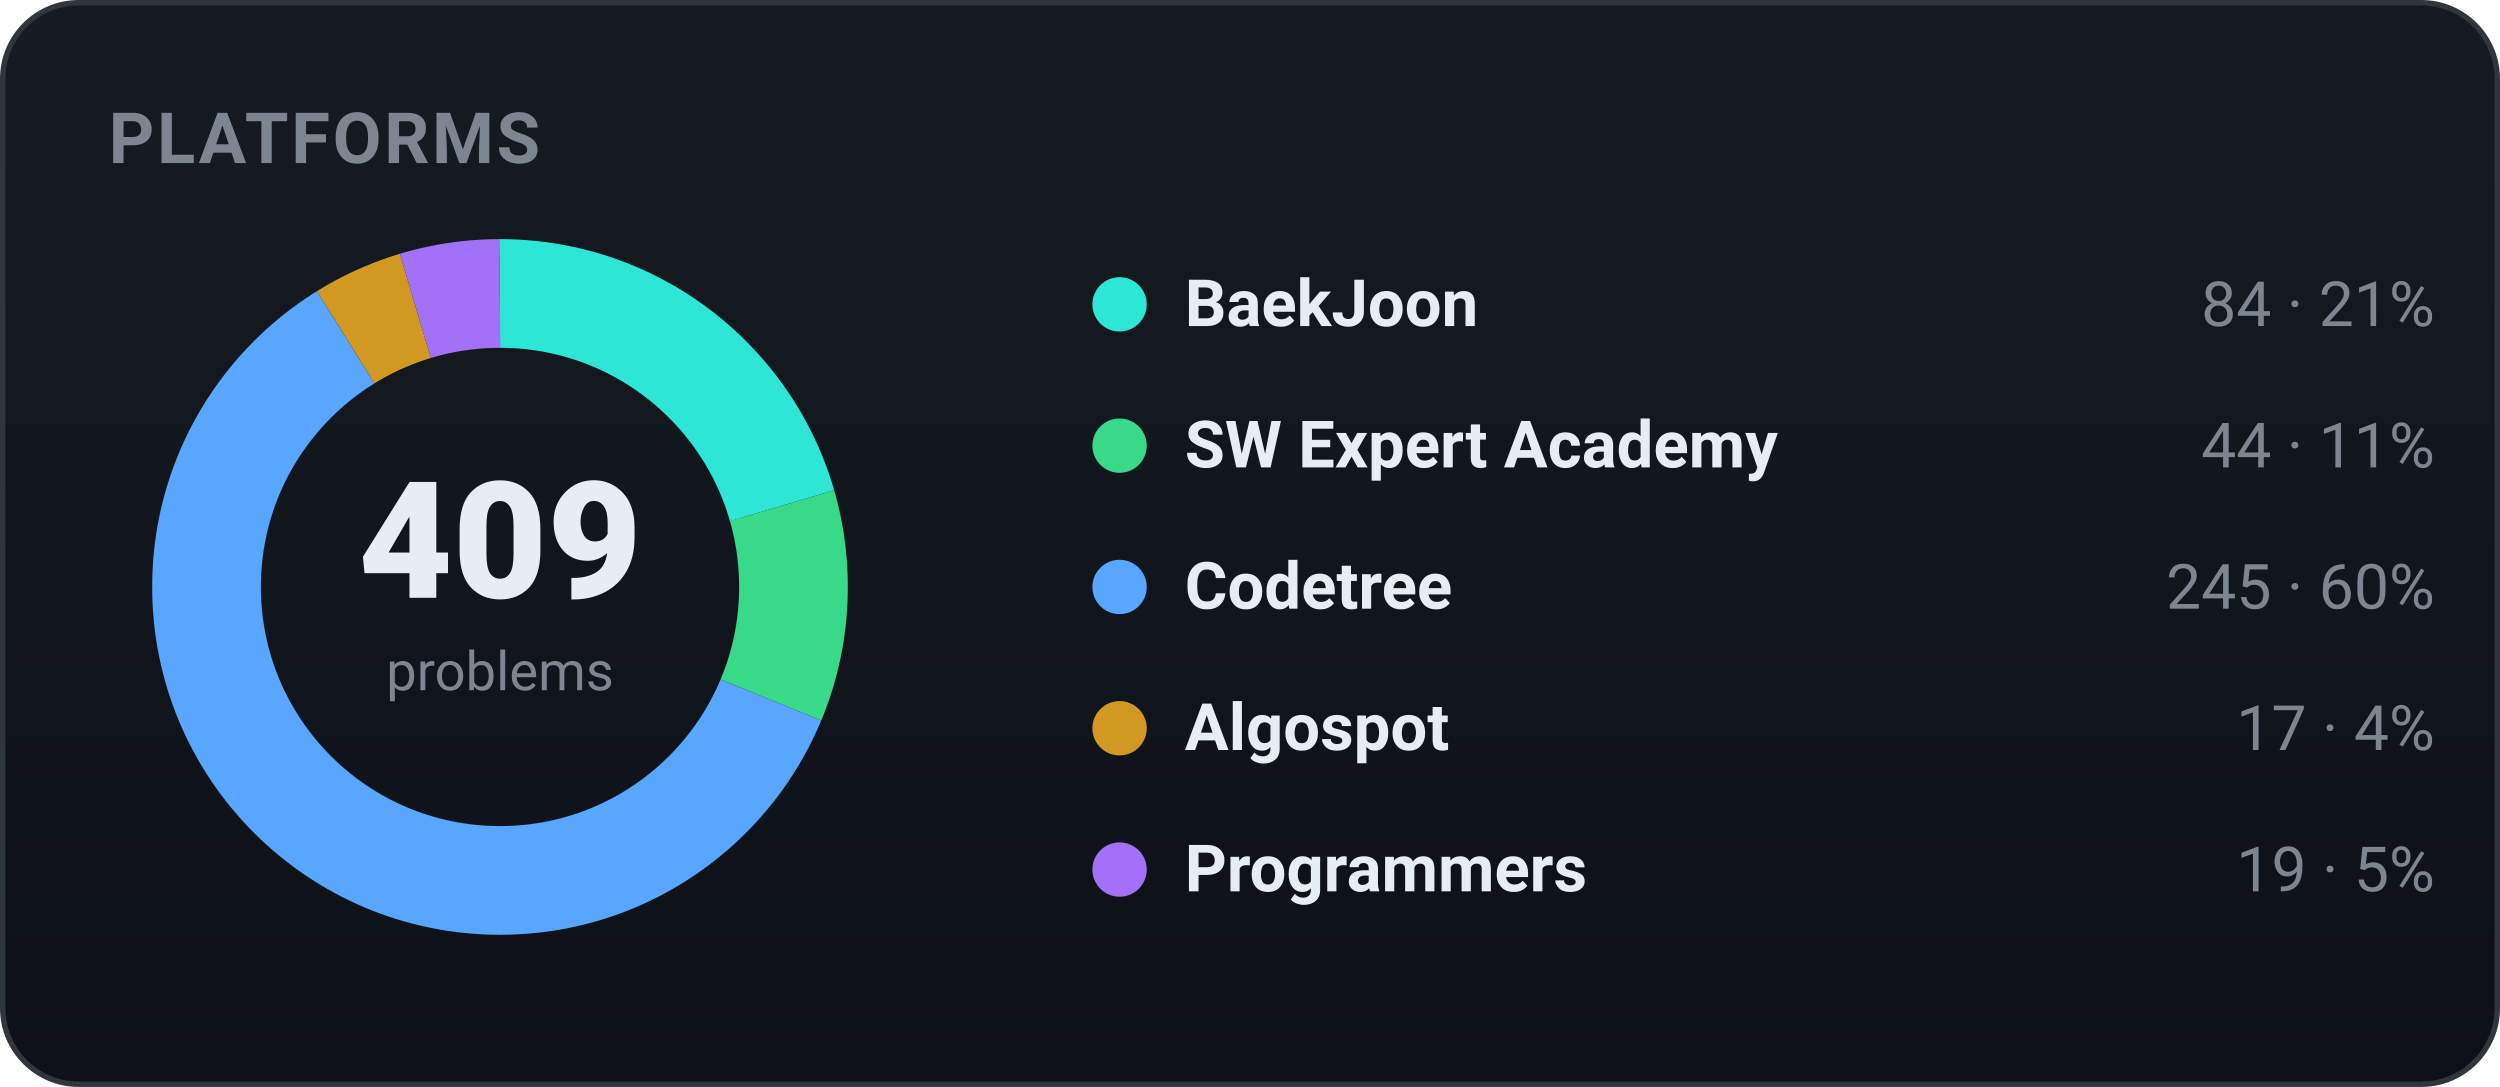
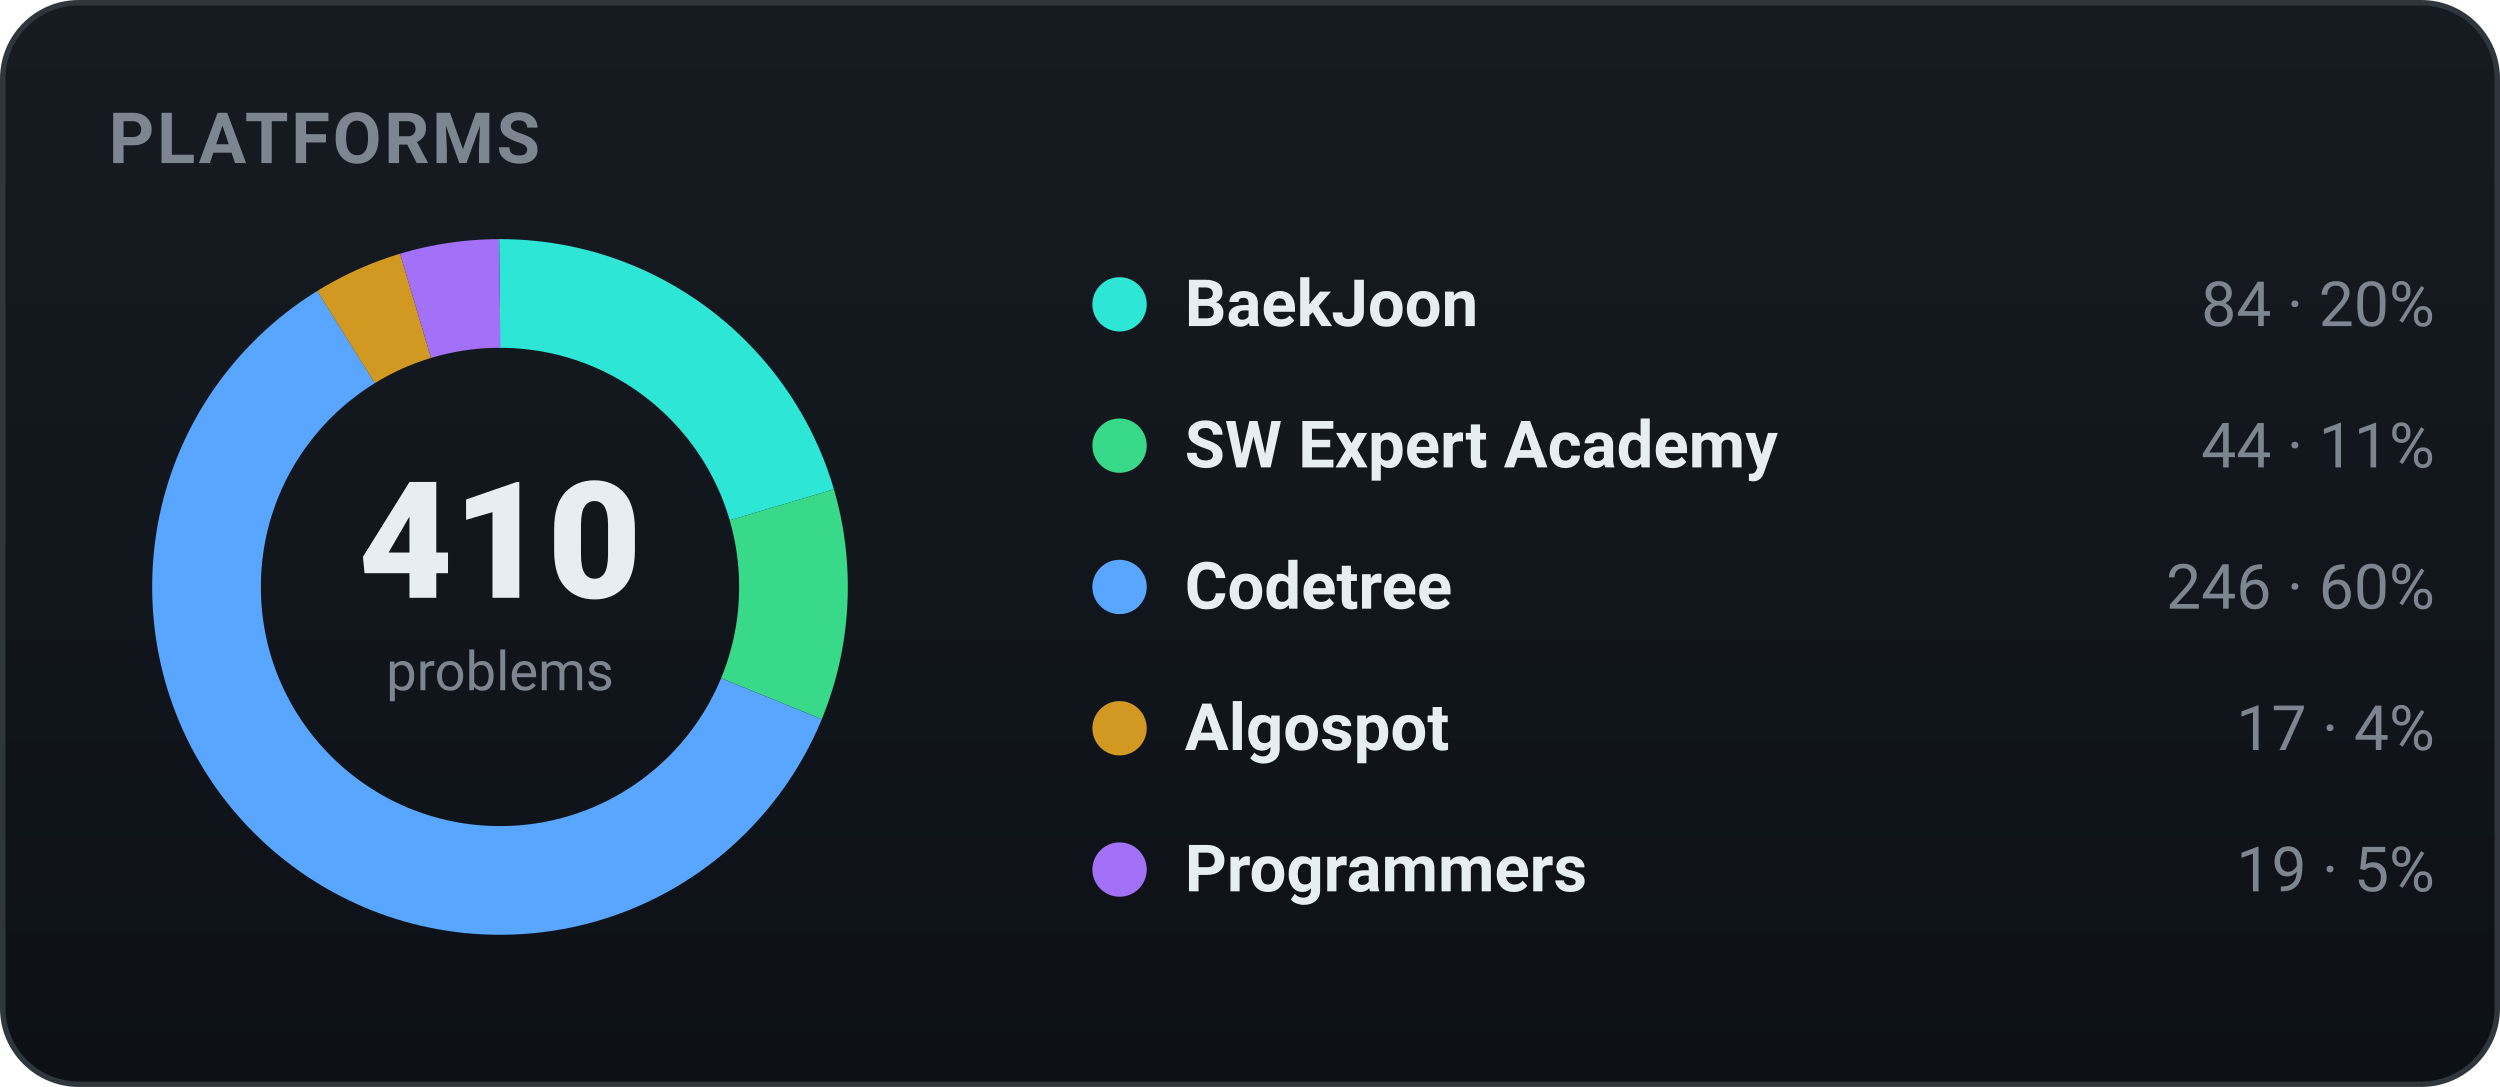
<svg xmlns="http://www.w3.org/2000/svg" width="460" height="200" viewBox="0 0 460 200" role="img" font-family="-apple-system,BlinkMacSystemFont,'Segoe UI',Roboto,'Apple SD Gothic Neo','Malgun Gothic',sans-serif">
  <defs>
    <linearGradient id="bgg" x1="0" y1="0" x2="0" y2="1">
      <stop offset="0" stop-color="#161b22" />
      <stop offset="1" stop-color="#0d1117" />
    </linearGradient>
  </defs>
  <rect x="0.5" y="0.5" width="459" height="199" rx="14" fill="url(#bgg)" stroke="#30363d" />
  <text x="20" y="30" font-family="-apple-system,BlinkMacSystemFont,'Segoe UI',Roboto,'Apple SD Gothic Neo','Malgun Gothic',sans-serif" font-size="13" font-weight="700" fill="#7d8590" letter-spacing="0.5">PLATFORMS</text>
-   <circle cx="92" cy="108" r="54" fill="none" stroke="#2ee6d6" stroke-width="20" stroke-dasharray="69.68 269.61" stroke-dashoffset="-0.00" transform="rotate(-90 92 108)" />
-   <circle cx="92" cy="108" r="54" fill="none" stroke="#39d98a" stroke-width="20" stroke-dasharray="36.50 302.79" stroke-dashoffset="-69.68" transform="rotate(-90 92 108)" />
-   <circle cx="92" cy="108" r="54" fill="none" stroke="#58a6ff" stroke-width="20" stroke-dasharray="203.24 136.05" stroke-dashoffset="-106.18" transform="rotate(-90 92 108)" />
-   <circle cx="92" cy="108" r="54" fill="none" stroke="#d29922" stroke-width="20" stroke-dasharray="14.10 325.19" stroke-dashoffset="-309.43" transform="rotate(-90 92 108)" />
-   <circle cx="92" cy="108" r="54" fill="none" stroke="#a371f7" stroke-width="20" stroke-dasharray="15.76 323.53" stroke-dashoffset="-323.53" transform="rotate(-90 92 108)" />
-   <text x="92" y="110" text-anchor="middle" font-size="30" font-weight="800" fill="#e6edf3">409</text>
+   <circle cx="92" cy="108" r="54" fill="none" stroke="#2ee6d6" stroke-width="20" stroke-dasharray="69.51 269.78" stroke-dashoffset="-0.00" transform="rotate(-90 92 108)" />
+   <circle cx="92" cy="108" r="54" fill="none" stroke="#39d98a" stroke-width="20" stroke-dasharray="36.41 302.88" stroke-dashoffset="-69.51" transform="rotate(-90 92 108)" />
+   <circle cx="92" cy="108" r="54" fill="none" stroke="#58a6ff" stroke-width="20" stroke-dasharray="203.58 135.72" stroke-dashoffset="-105.93" transform="rotate(-90 92 108)" />
+   <circle cx="92" cy="108" r="54" fill="none" stroke="#d29922" stroke-width="20" stroke-dasharray="14.07 325.22" stroke-dashoffset="-309.50" transform="rotate(-90 92 108)" />
+   <circle cx="92" cy="108" r="54" fill="none" stroke="#a371f7" stroke-width="20" stroke-dasharray="15.72 323.57" stroke-dashoffset="-323.57" transform="rotate(-90 92 108)" />
+   <text x="92" y="110" text-anchor="middle" font-size="30" font-weight="800" fill="#e6edf3">410</text>
  <text x="92" y="127" text-anchor="middle" font-size="10" fill="#7d8590">problems</text>
  <circle cx="206" cy="56" r="5" fill="#2ee6d6" />
  <text x="218" y="60" font-size="12" font-weight="600" fill="#e6edf3">BaekJoon</text>
-   <text x="448" y="60" text-anchor="end" font-size="11.5" fill="#7d8590">84 · 21%</text>
+   <text x="448" y="60" text-anchor="end" font-size="11.5" fill="#7d8590">84 · 20%</text>
  <circle cx="206" cy="82" r="5" fill="#39d98a" />
  <text x="218" y="86" font-size="12" font-weight="600" fill="#e6edf3">SW Expert Academy</text>
  <text x="448" y="86" text-anchor="end" font-size="11.5" fill="#7d8590">44 · 11%</text>
  <circle cx="206" cy="108" r="5" fill="#58a6ff" />
  <text x="218" y="112" font-size="12" font-weight="600" fill="#e6edf3">Codetree</text>
-   <text x="448" y="112" text-anchor="end" font-size="11.5" fill="#7d8590">245 · 60%</text>
+   <text x="448" y="112" text-anchor="end" font-size="11.5" fill="#7d8590">246 · 60%</text>
  <circle cx="206" cy="134" r="5" fill="#d29922" />
  <text x="218" y="138" font-size="12" font-weight="600" fill="#e6edf3">Algospot</text>
  <text x="448" y="138" text-anchor="end" font-size="11.5" fill="#7d8590">17 · 4%</text>
  <circle cx="206" cy="160" r="5" fill="#a371f7" />
  <text x="218" y="164" font-size="12" font-weight="600" fill="#e6edf3">Programmers</text>
  <text x="448" y="164" text-anchor="end" font-size="11.5" fill="#7d8590">19 · 5%</text>
</svg>
